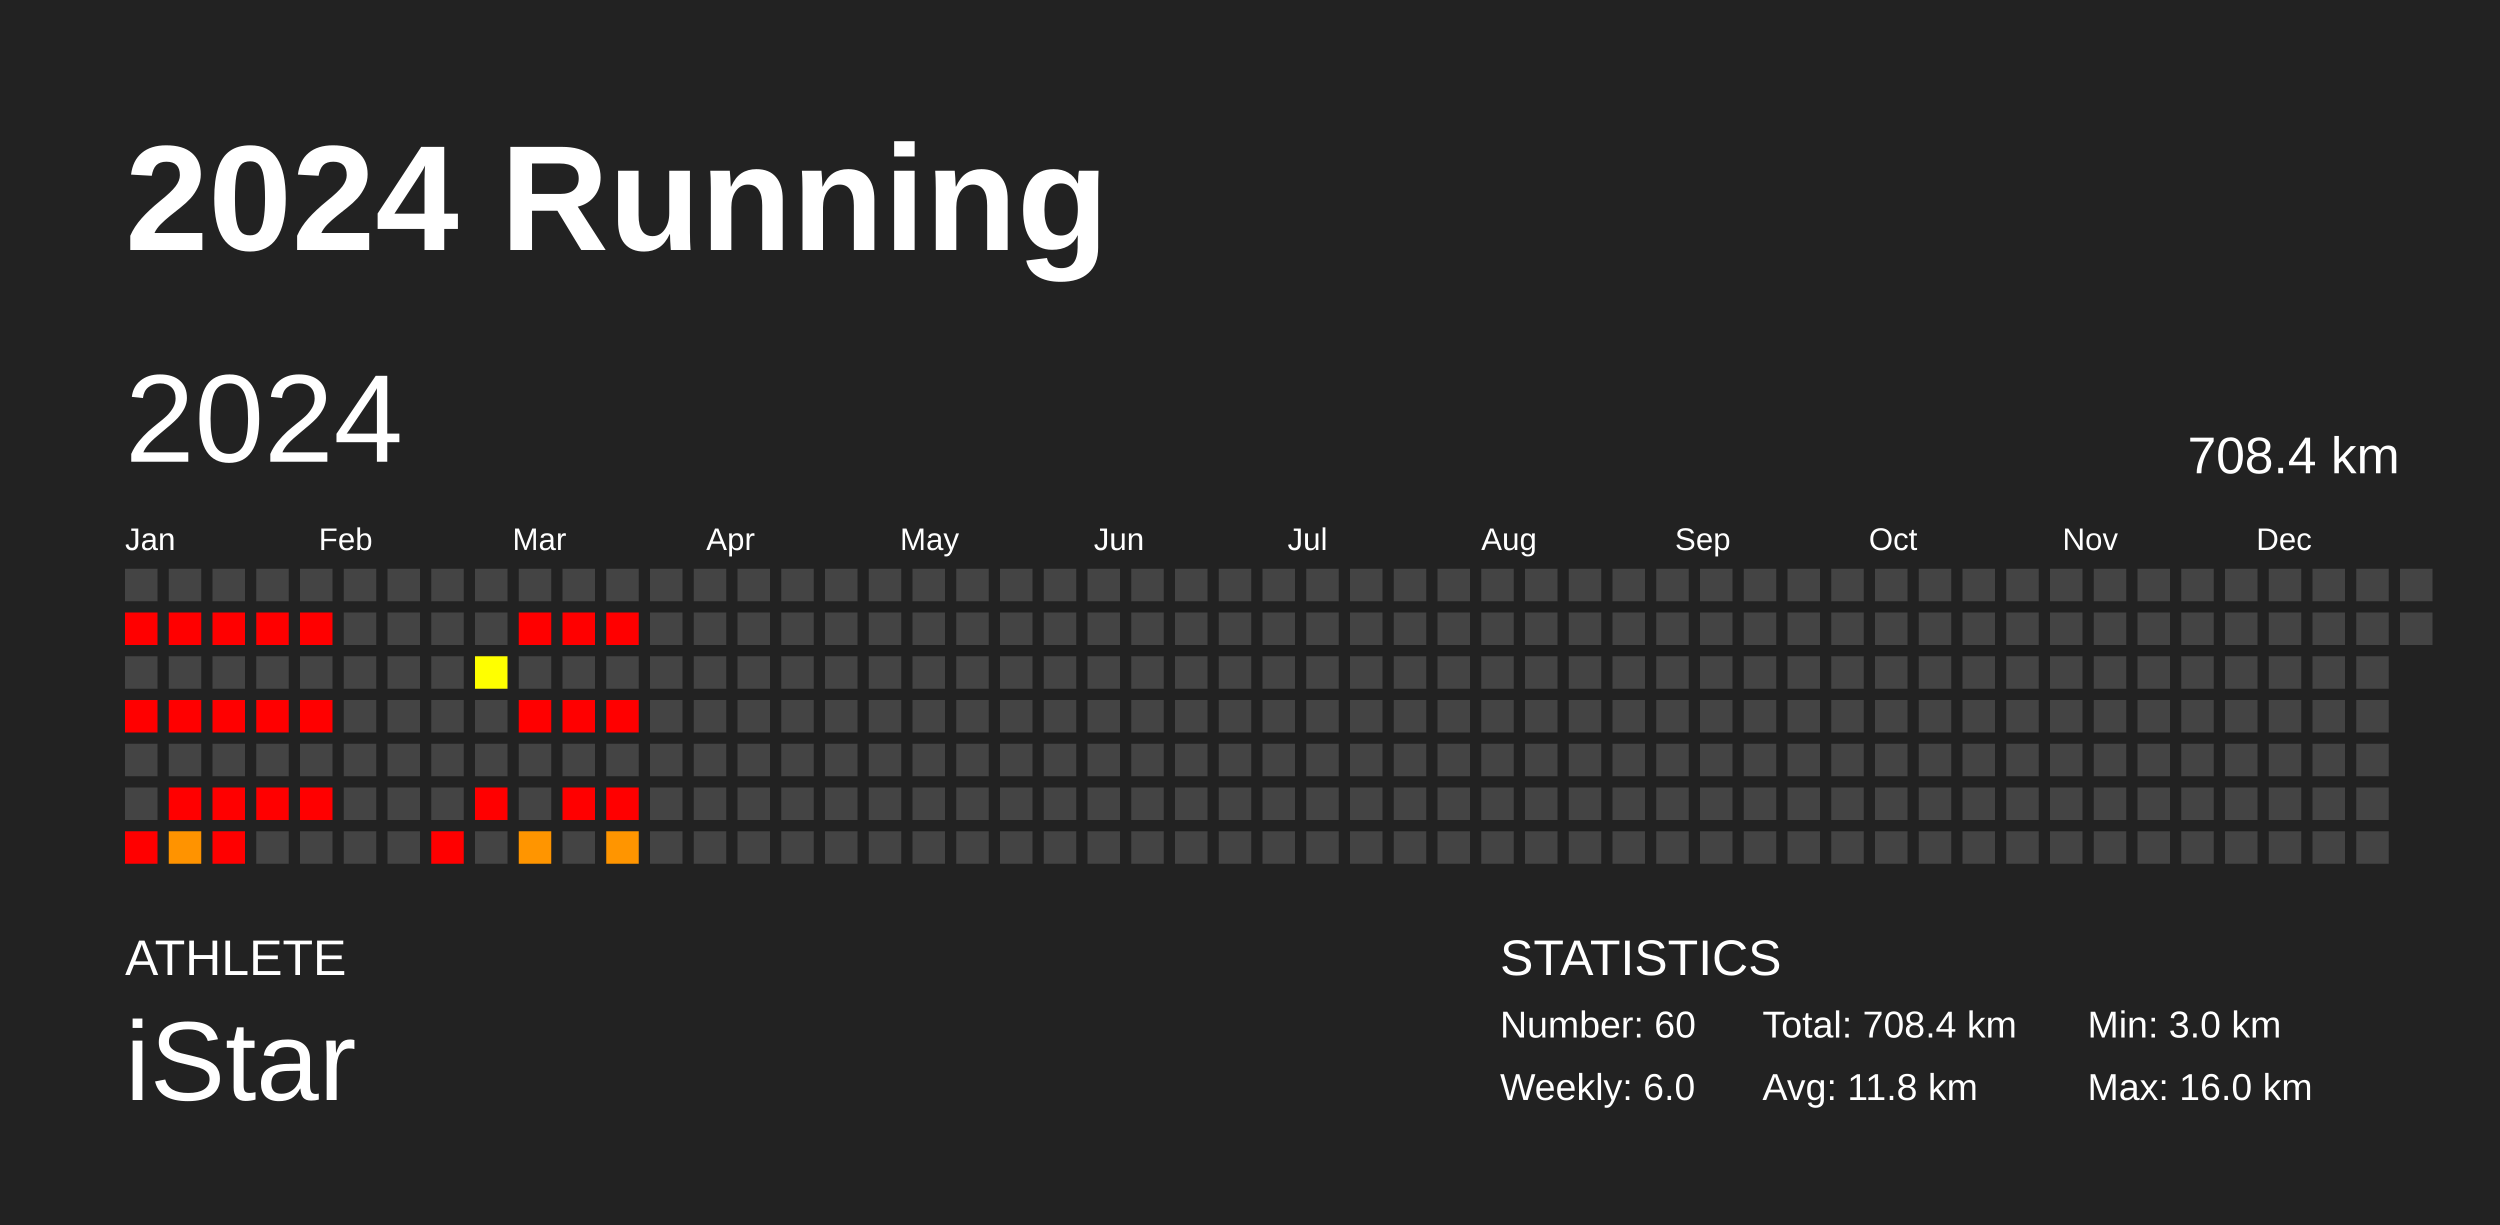
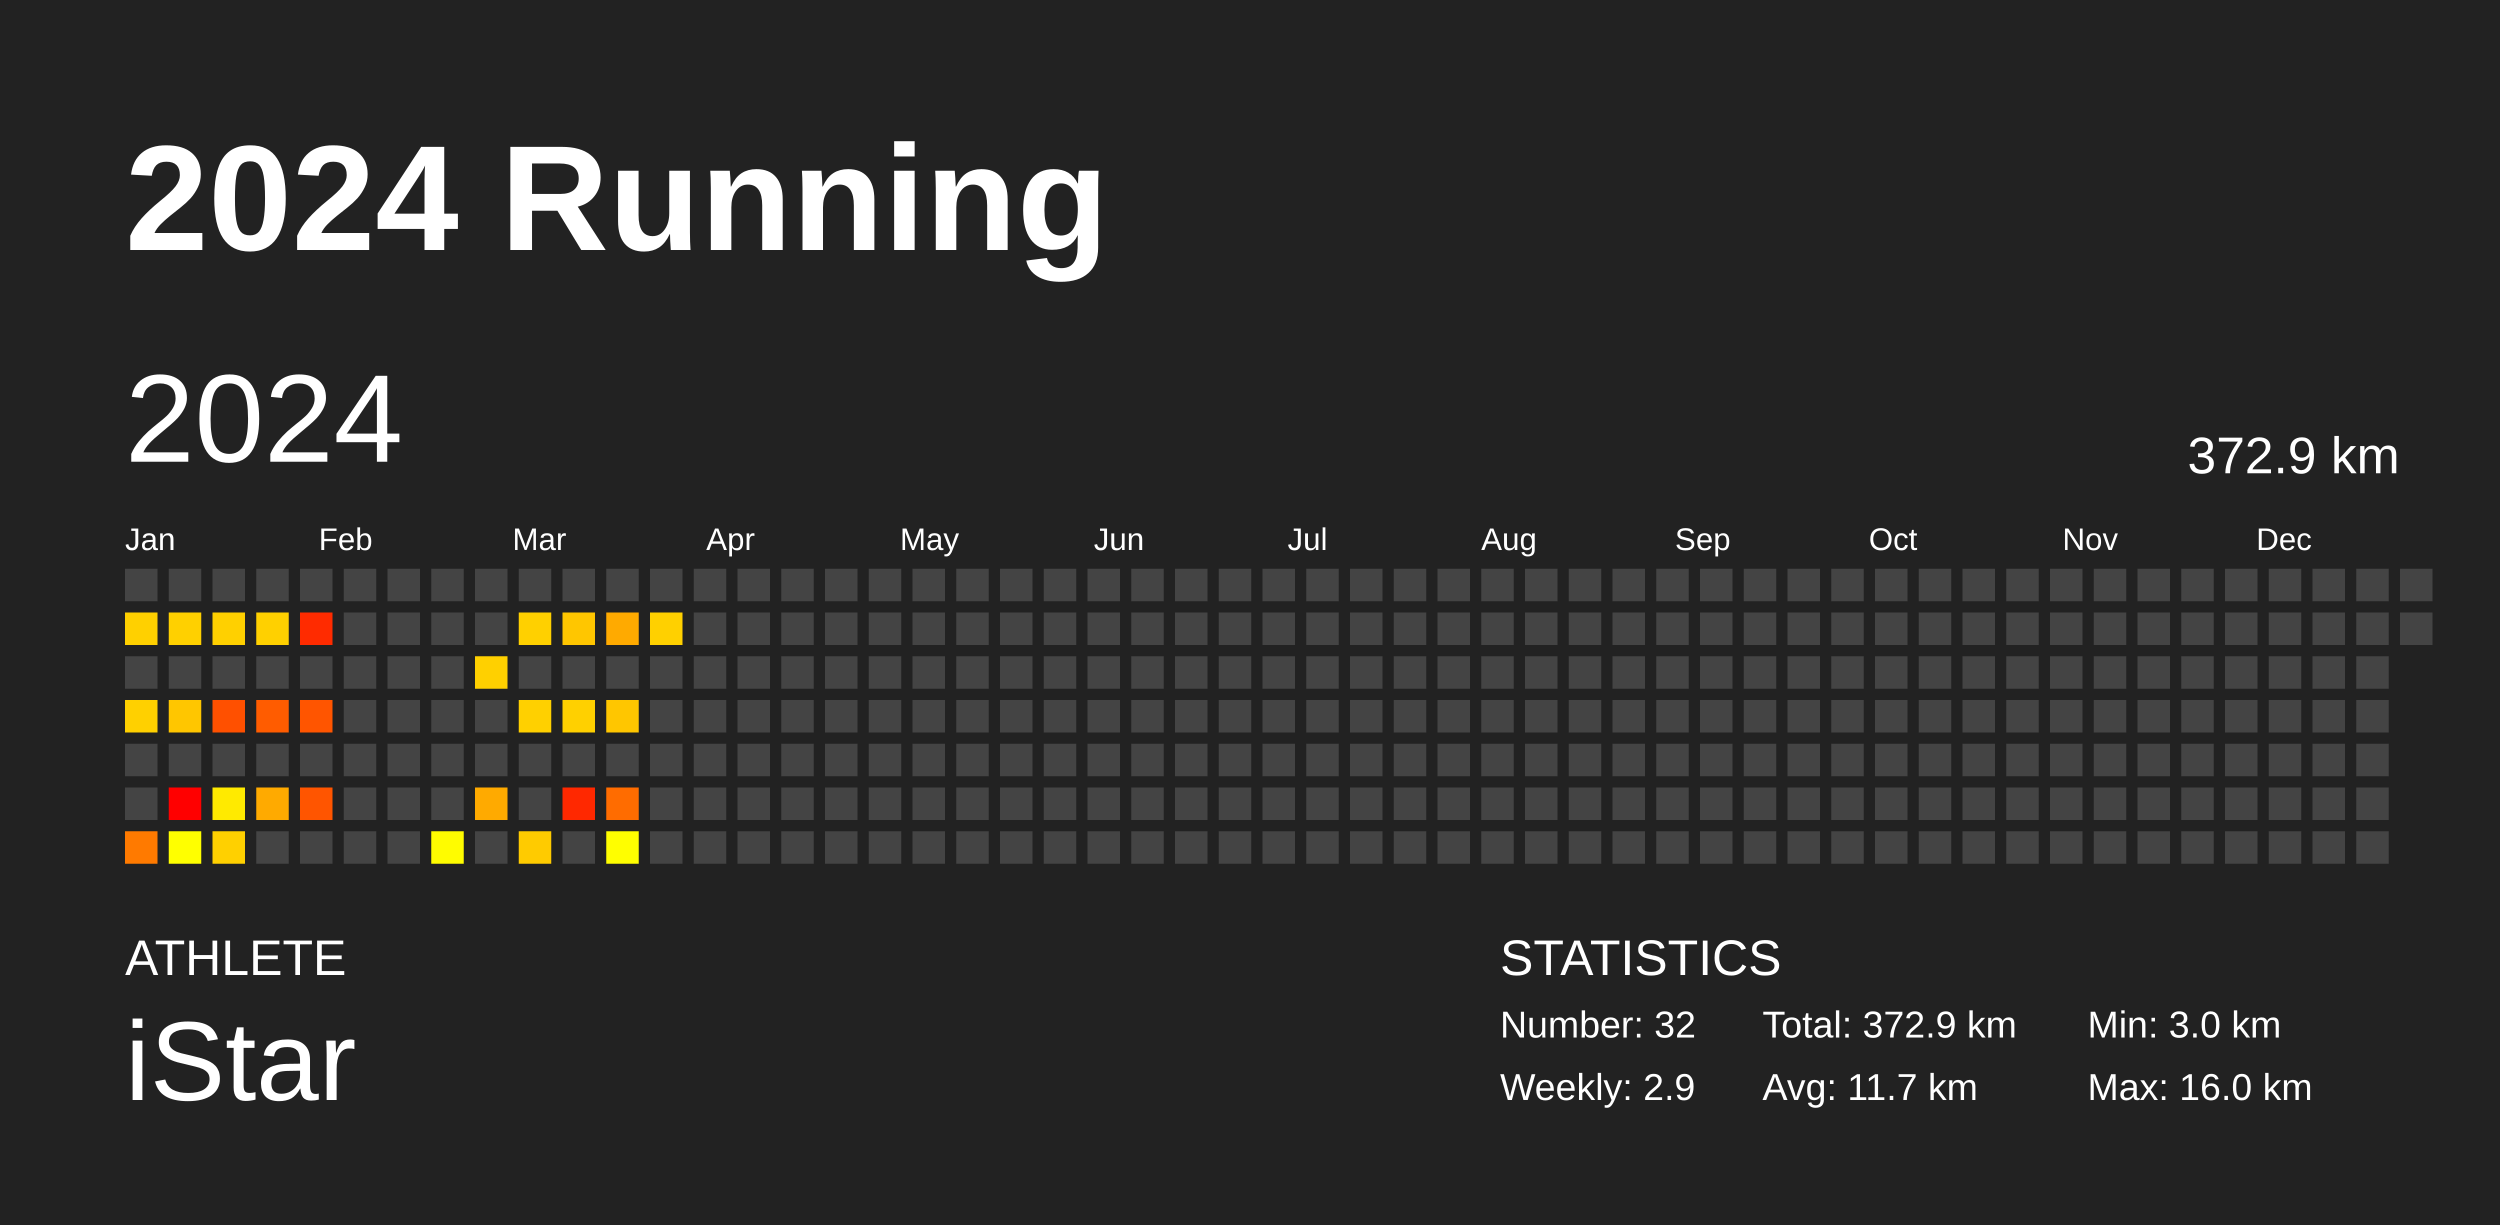
<svg xmlns="http://www.w3.org/2000/svg" baseProfile="full" height="98mm" version="1.1" viewBox="0,0,200,98" width="200mm">
  <defs />
  <rect fill="#222222" height="98" width="200" x="0" y="0" />
  <text fill="#FFFFFF" style="font-size:12px; font-family:Arial; font-weight:bold;" x="10" y="20">2024 Running</text>
  <text fill="#FFFFFF" style="font-size:4px; font-family:Arial" x="10" y="78">ATHLETE</text>
  <text fill="#FFFFFF" style="font-size:9px; font-family:Arial" x="10" y="88">iStar</text>
  <text fill="#FFFFFF" style="font-size:4px; font-family:Arial" x="120" y="78">STATISTICS</text>
-   <text fill="#FFFFFF" style="font-size:3px; font-family:Arial" x="120" y="83">Number: 60</text>
-   <text fill="#FFFFFF" style="font-size:3px; font-family:Arial" x="120" y="88">Weekly: 6.0</text>
-   <text fill="#FFFFFF" style="font-size:3px; font-family:Arial" x="141" y="83">Total: 708.4 km</text>
-   <text fill="#FFFFFF" style="font-size:3px; font-family:Arial" x="141" y="88">Avg: 11.8 km</text>
+   <text fill="#FFFFFF" style="font-size:3px; font-family:Arial" x="120" y="83">Number: 32</text>
+   <text fill="#FFFFFF" style="font-size:3px; font-family:Arial" x="120" y="88">Weekly: 2.9</text>
+   <text fill="#FFFFFF" style="font-size:3px; font-family:Arial" x="141" y="83">Total: 372.9 km</text>
+   <text fill="#FFFFFF" style="font-size:3px; font-family:Arial" x="141" y="88">Avg: 11.7 km</text>
  <text fill="#FFFFFF" style="font-size:3px; font-family:Arial" x="167" y="83">Min: 3.0 km</text>
  <text fill="#FFFFFF" style="font-size:3px; font-family:Arial" x="167" y="88">Max: 16.0 km</text>
  <text dominant-baseline="hanging" fill="#FFFFFF" style="font-size:10.0px; font-family:Arial;" x="10" y="30">2024</text>
-   <text dominant-baseline="hanging" fill="#FFFFFF" style="font-size:4.125px; font-family:Arial;" x="175" y="35">708.4 km</text>
+   <text dominant-baseline="hanging" fill="#FFFFFF" style="font-size:4.125px; font-family:Arial;" x="175" y="35">372.9 km</text>
  <text fill="#FFFFFF" style="font-size:2.5px; font-family:Arial" x="10.0" y="44">Jan</text>
  <text fill="#FFFFFF" style="font-size:2.5px; font-family:Arial" x="25.5" y="44">Feb</text>
  <text fill="#FFFFFF" style="font-size:2.5px; font-family:Arial" x="41.0" y="44">Mar</text>
  <text fill="#FFFFFF" style="font-size:2.5px; font-family:Arial" x="56.5" y="44">Apr</text>
  <text fill="#FFFFFF" style="font-size:2.5px; font-family:Arial" x="72.0" y="44">May</text>
  <text fill="#FFFFFF" style="font-size:2.5px; font-family:Arial" x="87.5" y="44">Jun</text>
  <text fill="#FFFFFF" style="font-size:2.5px; font-family:Arial" x="103.0" y="44">Jul</text>
  <text fill="#FFFFFF" style="font-size:2.5px; font-family:Arial" x="118.5" y="44">Aug</text>
  <text fill="#FFFFFF" style="font-size:2.5px; font-family:Arial" x="134.0" y="44">Sep</text>
  <text fill="#FFFFFF" style="font-size:2.5px; font-family:Arial" x="149.5" y="44">Oct</text>
  <text fill="#FFFFFF" style="font-size:2.5px; font-family:Arial" x="165.0" y="44">Nov</text>
  <text fill="#FFFFFF" style="font-size:2.5px; font-family:Arial" x="180.5" y="44">Dec</text>
  <rect fill="#444444" height="2.6" width="2.6" x="10.0" y="45.5" />
-   <rect fill="red" height="2.6" width="2.6" x="10.0" y="49.0" />
+   <rect fill="#ffd000" height="2.6" width="2.6" x="10.0" y="49.0" />
  <rect fill="#444444" height="2.6" width="2.6" x="10.0" y="52.5" />
-   <rect fill="red" height="2.6" width="2.6" x="10.0" y="56.0" />
+   <rect fill="#ffd000" height="2.6" width="2.6" x="10.0" y="56.0" />
  <rect fill="#444444" height="2.6" width="2.6" x="10.0" y="59.5" />
  <rect fill="#444444" height="2.6" width="2.6" x="10.0" y="63.0" />
-   <rect fill="red" height="2.6" width="2.6" x="10.0" y="66.5" />
+   <rect fill="#ff7a00" height="2.6" width="2.6" x="10.0" y="66.5" />
  <rect fill="#444444" height="2.6" width="2.6" x="13.5" y="45.5" />
-   <rect fill="red" height="2.6" width="2.6" x="13.5" y="49.0" />
+   <rect fill="#ffd000" height="2.6" width="2.6" x="13.5" y="49.0" />
  <rect fill="#444444" height="2.6" width="2.6" x="13.5" y="52.5" />
-   <rect fill="red" height="2.6" width="2.6" x="13.5" y="56.0" />
+   <rect fill="#ffc600" height="2.6" width="2.6" x="13.5" y="56.0" />
  <rect fill="#444444" height="2.6" width="2.6" x="13.5" y="59.5" />
-   <rect fill="red" height="2.6" width="2.6" x="13.5" y="63.0" />
-   <rect fill="#ff9300" height="2.6" width="2.6" x="13.5" y="66.5" />
+   <rect fill="#ff0000" height="2.6" width="2.6" x="13.5" y="63.0" />
+   <rect fill="#ffff00" height="2.6" width="2.6" x="13.5" y="66.5" />
  <rect fill="#444444" height="2.6" width="2.6" x="17.0" y="45.5" />
-   <rect fill="red" height="2.6" width="2.6" x="17.0" y="49.0" />
+   <rect fill="#ffd000" height="2.6" width="2.6" x="17.0" y="49.0" />
  <rect fill="#444444" height="2.6" width="2.6" x="17.0" y="52.5" />
-   <rect fill="red" height="2.6" width="2.6" x="17.0" y="56.0" />
+   <rect fill="#ff5000" height="2.6" width="2.6" x="17.0" y="56.0" />
  <rect fill="#444444" height="2.6" width="2.6" x="17.0" y="59.5" />
-   <rect fill="red" height="2.6" width="2.6" x="17.0" y="63.0" />
-   <rect fill="red" height="2.6" width="2.6" x="17.0" y="66.5" />
+   <rect fill="#ffea00" height="2.6" width="2.6" x="17.0" y="63.0" />
+   <rect fill="#ffd000" height="2.6" width="2.6" x="17.0" y="66.5" />
  <rect fill="#444444" height="2.6" width="2.6" x="20.5" y="45.5" />
-   <rect fill="red" height="2.6" width="2.6" x="20.5" y="49.0" />
+   <rect fill="#ffd000" height="2.6" width="2.6" x="20.5" y="49.0" />
  <rect fill="#444444" height="2.6" width="2.6" x="20.5" y="52.5" />
-   <rect fill="red" height="2.6" width="2.6" x="20.5" y="56.0" />
+   <rect fill="#ff5c00" height="2.6" width="2.6" x="20.5" y="56.0" />
  <rect fill="#444444" height="2.6" width="2.6" x="20.5" y="59.5" />
-   <rect fill="red" height="2.6" width="2.6" x="20.5" y="63.0" />
+   <rect fill="#ffaa00" height="2.6" width="2.6" x="20.5" y="63.0" />
  <rect fill="#444444" height="2.6" width="2.6" x="20.5" y="66.5" />
  <rect fill="#444444" height="2.6" width="2.6" x="24.0" y="45.5" />
-   <rect fill="red" height="2.6" width="2.6" x="24.0" y="49.0" />
+   <rect fill="#ff2b00" height="2.6" width="2.6" x="24.0" y="49.0" />
  <rect fill="#444444" height="2.6" width="2.6" x="24.0" y="52.5" />
-   <rect fill="red" height="2.6" width="2.6" x="24.0" y="56.0" />
+   <rect fill="#ff5500" height="2.6" width="2.6" x="24.0" y="56.0" />
  <rect fill="#444444" height="2.6" width="2.6" x="24.0" y="59.5" />
-   <rect fill="red" height="2.6" width="2.6" x="24.0" y="63.0" />
+   <rect fill="#ff5500" height="2.6" width="2.6" x="24.0" y="63.0" />
  <rect fill="#444444" height="2.6" width="2.6" x="24.0" y="66.5" />
  <rect fill="#444444" height="2.6" width="2.6" x="27.5" y="45.5" />
  <rect fill="#444444" height="2.6" width="2.6" x="27.5" y="49.0" />
  <rect fill="#444444" height="2.6" width="2.6" x="27.5" y="52.5" />
  <rect fill="#444444" height="2.6" width="2.6" x="27.5" y="56.0" />
  <rect fill="#444444" height="2.6" width="2.6" x="27.5" y="59.5" />
  <rect fill="#444444" height="2.6" width="2.6" x="27.5" y="63.0" />
  <rect fill="#444444" height="2.6" width="2.6" x="27.5" y="66.5" />
  <rect fill="#444444" height="2.6" width="2.6" x="31.0" y="45.5" />
  <rect fill="#444444" height="2.6" width="2.6" x="31.0" y="49.0" />
  <rect fill="#444444" height="2.6" width="2.6" x="31.0" y="52.5" />
  <rect fill="#444444" height="2.6" width="2.6" x="31.0" y="56.0" />
  <rect fill="#444444" height="2.6" width="2.6" x="31.0" y="59.5" />
  <rect fill="#444444" height="2.6" width="2.6" x="31.0" y="63.0" />
  <rect fill="#444444" height="2.6" width="2.6" x="31.0" y="66.5" />
  <rect fill="#444444" height="2.6" width="2.6" x="34.5" y="45.5" />
  <rect fill="#444444" height="2.6" width="2.6" x="34.5" y="49.0" />
  <rect fill="#444444" height="2.6" width="2.6" x="34.5" y="52.5" />
  <rect fill="#444444" height="2.6" width="2.6" x="34.5" y="56.0" />
  <rect fill="#444444" height="2.6" width="2.6" x="34.5" y="59.5" />
  <rect fill="#444444" height="2.6" width="2.6" x="34.5" y="63.0" />
-   <rect fill="red" height="2.6" width="2.6" x="34.5" y="66.5" />
+   <rect fill="#fffc00" height="2.6" width="2.6" x="34.5" y="66.5" />
  <rect fill="#444444" height="2.6" width="2.6" x="38.0" y="45.5" />
  <rect fill="#444444" height="2.6" width="2.6" x="38.0" y="49.0" />
-   <rect fill="#ffff00" height="2.6" width="2.6" x="38.0" y="52.5" />
+   <rect fill="#ffd000" height="2.6" width="2.6" x="38.0" y="52.5" />
  <rect fill="#444444" height="2.6" width="2.6" x="38.0" y="56.0" />
  <rect fill="#444444" height="2.6" width="2.6" x="38.0" y="59.5" />
-   <rect fill="red" height="2.6" width="2.6" x="38.0" y="63.0" />
+   <rect fill="#ffaa00" height="2.6" width="2.6" x="38.0" y="63.0" />
  <rect fill="#444444" height="2.6" width="2.6" x="38.0" y="66.5" />
  <rect fill="#444444" height="2.6" width="2.6" x="41.5" y="45.5" />
-   <rect fill="red" height="2.6" width="2.6" x="41.5" y="49.0" />
+   <rect fill="#ffd000" height="2.6" width="2.6" x="41.5" y="49.0" />
  <rect fill="#444444" height="2.6" width="2.6" x="41.5" y="52.5" />
-   <rect fill="red" height="2.6" width="2.6" x="41.5" y="56.0" />
+   <rect fill="#ffd000" height="2.6" width="2.6" x="41.5" y="56.0" />
  <rect fill="#444444" height="2.6" width="2.6" x="41.5" y="59.5" />
  <rect fill="#444444" height="2.6" width="2.6" x="41.5" y="63.0" />
-   <rect fill="#ff9500" height="2.6" width="2.6" x="41.5" y="66.5" />
+   <rect fill="#ffcb00" height="2.6" width="2.6" x="41.5" y="66.5" />
  <rect fill="#444444" height="2.6" width="2.6" x="45.0" y="45.5" />
-   <rect fill="red" height="2.6" width="2.6" x="45.0" y="49.0" />
+   <rect fill="#ffc600" height="2.6" width="2.6" x="45.0" y="49.0" />
  <rect fill="#444444" height="2.6" width="2.6" x="45.0" y="52.5" />
-   <rect fill="red" height="2.6" width="2.6" x="45.0" y="56.0" />
+   <rect fill="#ffd000" height="2.6" width="2.6" x="45.0" y="56.0" />
  <rect fill="#444444" height="2.6" width="2.6" x="45.0" y="59.5" />
-   <rect fill="red" height="2.6" width="2.6" x="45.0" y="63.0" />
+   <rect fill="#ff2800" height="2.6" width="2.6" x="45.0" y="63.0" />
  <rect fill="#444444" height="2.6" width="2.6" x="45.0" y="66.5" />
  <rect fill="#444444" height="2.6" width="2.6" x="48.5" y="45.5" />
-   <rect fill="red" height="2.6" width="2.6" x="48.5" y="49.0" />
+   <rect fill="#ffaa00" height="2.6" width="2.6" x="48.5" y="49.0" />
  <rect fill="#444444" height="2.6" width="2.6" x="48.5" y="52.5" />
-   <rect fill="red" height="2.6" width="2.6" x="48.5" y="56.0" />
+   <rect fill="#ffc600" height="2.6" width="2.6" x="48.5" y="56.0" />
  <rect fill="#444444" height="2.6" width="2.6" x="48.5" y="59.5" />
-   <rect fill="red" height="2.6" width="2.6" x="48.5" y="63.0" />
-   <rect fill="#ff9500" height="2.6" width="2.6" x="48.5" y="66.5" />
+   <rect fill="#ff6c00" height="2.6" width="2.6" x="48.5" y="63.0" />
+   <rect fill="#fffe00" height="2.6" width="2.6" x="48.5" y="66.5" />
  <rect fill="#444444" height="2.6" width="2.6" x="52.0" y="45.5" />
-   <rect fill="#444444" height="2.6" width="2.6" x="52.0" y="49.0" />
+   <rect fill="#ffd000" height="2.6" width="2.6" x="52.0" y="49.0" />
  <rect fill="#444444" height="2.6" width="2.6" x="52.0" y="52.5" />
  <rect fill="#444444" height="2.6" width="2.6" x="52.0" y="56.0" />
  <rect fill="#444444" height="2.6" width="2.6" x="52.0" y="59.5" />
  <rect fill="#444444" height="2.6" width="2.6" x="52.0" y="63.0" />
  <rect fill="#444444" height="2.6" width="2.6" x="52.0" y="66.5" />
  <rect fill="#444444" height="2.6" width="2.6" x="55.5" y="45.5" />
  <rect fill="#444444" height="2.6" width="2.6" x="55.5" y="49.0" />
  <rect fill="#444444" height="2.6" width="2.6" x="55.5" y="52.5" />
  <rect fill="#444444" height="2.6" width="2.6" x="55.5" y="56.0" />
  <rect fill="#444444" height="2.6" width="2.6" x="55.5" y="59.5" />
  <rect fill="#444444" height="2.6" width="2.6" x="55.5" y="63.0" />
  <rect fill="#444444" height="2.6" width="2.6" x="55.5" y="66.5" />
  <rect fill="#444444" height="2.6" width="2.6" x="59.0" y="45.5" />
  <rect fill="#444444" height="2.6" width="2.6" x="59.0" y="49.0" />
  <rect fill="#444444" height="2.6" width="2.6" x="59.0" y="52.5" />
  <rect fill="#444444" height="2.6" width="2.6" x="59.0" y="56.0" />
  <rect fill="#444444" height="2.6" width="2.6" x="59.0" y="59.5" />
  <rect fill="#444444" height="2.6" width="2.6" x="59.0" y="63.0" />
  <rect fill="#444444" height="2.6" width="2.6" x="59.0" y="66.5" />
  <rect fill="#444444" height="2.6" width="2.6" x="62.5" y="45.5" />
  <rect fill="#444444" height="2.6" width="2.6" x="62.5" y="49.0" />
  <rect fill="#444444" height="2.6" width="2.6" x="62.5" y="52.5" />
  <rect fill="#444444" height="2.6" width="2.6" x="62.5" y="56.0" />
  <rect fill="#444444" height="2.6" width="2.6" x="62.5" y="59.5" />
  <rect fill="#444444" height="2.6" width="2.6" x="62.5" y="63.0" />
  <rect fill="#444444" height="2.6" width="2.6" x="62.5" y="66.5" />
  <rect fill="#444444" height="2.6" width="2.6" x="66.0" y="45.5" />
  <rect fill="#444444" height="2.6" width="2.6" x="66.0" y="49.0" />
  <rect fill="#444444" height="2.6" width="2.6" x="66.0" y="52.5" />
  <rect fill="#444444" height="2.6" width="2.6" x="66.0" y="56.0" />
  <rect fill="#444444" height="2.6" width="2.6" x="66.0" y="59.5" />
  <rect fill="#444444" height="2.6" width="2.6" x="66.0" y="63.0" />
  <rect fill="#444444" height="2.6" width="2.6" x="66.0" y="66.5" />
  <rect fill="#444444" height="2.6" width="2.6" x="69.5" y="45.5" />
  <rect fill="#444444" height="2.6" width="2.6" x="69.5" y="49.0" />
  <rect fill="#444444" height="2.6" width="2.6" x="69.5" y="52.5" />
  <rect fill="#444444" height="2.6" width="2.6" x="69.5" y="56.0" />
  <rect fill="#444444" height="2.6" width="2.6" x="69.5" y="59.5" />
  <rect fill="#444444" height="2.6" width="2.6" x="69.5" y="63.0" />
  <rect fill="#444444" height="2.6" width="2.6" x="69.5" y="66.5" />
  <rect fill="#444444" height="2.6" width="2.6" x="73.0" y="45.5" />
  <rect fill="#444444" height="2.6" width="2.6" x="73.0" y="49.0" />
  <rect fill="#444444" height="2.6" width="2.6" x="73.0" y="52.5" />
  <rect fill="#444444" height="2.6" width="2.6" x="73.0" y="56.0" />
  <rect fill="#444444" height="2.6" width="2.6" x="73.0" y="59.5" />
  <rect fill="#444444" height="2.6" width="2.6" x="73.0" y="63.0" />
  <rect fill="#444444" height="2.6" width="2.6" x="73.0" y="66.5" />
  <rect fill="#444444" height="2.6" width="2.6" x="76.5" y="45.5" />
  <rect fill="#444444" height="2.6" width="2.6" x="76.5" y="49.0" />
  <rect fill="#444444" height="2.6" width="2.6" x="76.5" y="52.5" />
  <rect fill="#444444" height="2.6" width="2.6" x="76.5" y="56.0" />
  <rect fill="#444444" height="2.6" width="2.6" x="76.5" y="59.5" />
  <rect fill="#444444" height="2.6" width="2.6" x="76.5" y="63.0" />
  <rect fill="#444444" height="2.6" width="2.6" x="76.5" y="66.5" />
  <rect fill="#444444" height="2.6" width="2.6" x="80.0" y="45.5" />
  <rect fill="#444444" height="2.6" width="2.6" x="80.0" y="49.0" />
  <rect fill="#444444" height="2.6" width="2.6" x="80.0" y="52.5" />
  <rect fill="#444444" height="2.6" width="2.6" x="80.0" y="56.0" />
  <rect fill="#444444" height="2.6" width="2.6" x="80.0" y="59.5" />
  <rect fill="#444444" height="2.6" width="2.6" x="80.0" y="63.0" />
  <rect fill="#444444" height="2.6" width="2.6" x="80.0" y="66.5" />
  <rect fill="#444444" height="2.6" width="2.6" x="83.5" y="45.5" />
  <rect fill="#444444" height="2.6" width="2.6" x="83.5" y="49.0" />
  <rect fill="#444444" height="2.6" width="2.6" x="83.5" y="52.5" />
  <rect fill="#444444" height="2.6" width="2.6" x="83.5" y="56.0" />
  <rect fill="#444444" height="2.6" width="2.6" x="83.5" y="59.5" />
  <rect fill="#444444" height="2.6" width="2.6" x="83.5" y="63.0" />
  <rect fill="#444444" height="2.6" width="2.6" x="83.5" y="66.5" />
  <rect fill="#444444" height="2.6" width="2.6" x="87.0" y="45.5" />
  <rect fill="#444444" height="2.6" width="2.6" x="87.0" y="49.0" />
  <rect fill="#444444" height="2.6" width="2.6" x="87.0" y="52.5" />
  <rect fill="#444444" height="2.6" width="2.6" x="87.0" y="56.0" />
  <rect fill="#444444" height="2.6" width="2.6" x="87.0" y="59.5" />
  <rect fill="#444444" height="2.6" width="2.6" x="87.0" y="63.0" />
  <rect fill="#444444" height="2.6" width="2.6" x="87.0" y="66.5" />
  <rect fill="#444444" height="2.6" width="2.6" x="90.5" y="45.5" />
  <rect fill="#444444" height="2.6" width="2.6" x="90.5" y="49.0" />
  <rect fill="#444444" height="2.6" width="2.6" x="90.5" y="52.5" />
  <rect fill="#444444" height="2.6" width="2.6" x="90.5" y="56.0" />
  <rect fill="#444444" height="2.6" width="2.6" x="90.5" y="59.5" />
  <rect fill="#444444" height="2.6" width="2.6" x="90.5" y="63.0" />
  <rect fill="#444444" height="2.6" width="2.6" x="90.5" y="66.5" />
  <rect fill="#444444" height="2.6" width="2.6" x="94.0" y="45.5" />
  <rect fill="#444444" height="2.6" width="2.6" x="94.0" y="49.0" />
  <rect fill="#444444" height="2.6" width="2.6" x="94.0" y="52.5" />
  <rect fill="#444444" height="2.6" width="2.6" x="94.0" y="56.0" />
  <rect fill="#444444" height="2.6" width="2.6" x="94.0" y="59.5" />
  <rect fill="#444444" height="2.6" width="2.6" x="94.0" y="63.0" />
  <rect fill="#444444" height="2.6" width="2.6" x="94.0" y="66.5" />
  <rect fill="#444444" height="2.6" width="2.6" x="97.5" y="45.5" />
  <rect fill="#444444" height="2.6" width="2.6" x="97.5" y="49.0" />
  <rect fill="#444444" height="2.6" width="2.6" x="97.5" y="52.5" />
  <rect fill="#444444" height="2.6" width="2.6" x="97.5" y="56.0" />
  <rect fill="#444444" height="2.6" width="2.6" x="97.5" y="59.5" />
  <rect fill="#444444" height="2.6" width="2.6" x="97.5" y="63.0" />
  <rect fill="#444444" height="2.6" width="2.6" x="97.5" y="66.5" />
  <rect fill="#444444" height="2.6" width="2.6" x="101.0" y="45.5" />
  <rect fill="#444444" height="2.6" width="2.6" x="101.0" y="49.0" />
  <rect fill="#444444" height="2.6" width="2.6" x="101.0" y="52.5" />
  <rect fill="#444444" height="2.6" width="2.6" x="101.0" y="56.0" />
  <rect fill="#444444" height="2.6" width="2.6" x="101.0" y="59.5" />
  <rect fill="#444444" height="2.6" width="2.6" x="101.0" y="63.0" />
  <rect fill="#444444" height="2.6" width="2.6" x="101.0" y="66.5" />
  <rect fill="#444444" height="2.6" width="2.6" x="104.5" y="45.5" />
  <rect fill="#444444" height="2.6" width="2.6" x="104.5" y="49.0" />
  <rect fill="#444444" height="2.6" width="2.6" x="104.5" y="52.5" />
  <rect fill="#444444" height="2.6" width="2.6" x="104.5" y="56.0" />
  <rect fill="#444444" height="2.6" width="2.6" x="104.5" y="59.5" />
  <rect fill="#444444" height="2.6" width="2.6" x="104.5" y="63.0" />
  <rect fill="#444444" height="2.6" width="2.6" x="104.5" y="66.5" />
  <rect fill="#444444" height="2.6" width="2.6" x="108.0" y="45.5" />
  <rect fill="#444444" height="2.6" width="2.6" x="108.0" y="49.0" />
  <rect fill="#444444" height="2.6" width="2.6" x="108.0" y="52.5" />
  <rect fill="#444444" height="2.6" width="2.6" x="108.0" y="56.0" />
  <rect fill="#444444" height="2.6" width="2.6" x="108.0" y="59.5" />
  <rect fill="#444444" height="2.6" width="2.6" x="108.0" y="63.0" />
  <rect fill="#444444" height="2.6" width="2.6" x="108.0" y="66.5" />
  <rect fill="#444444" height="2.6" width="2.6" x="111.5" y="45.5" />
  <rect fill="#444444" height="2.6" width="2.6" x="111.5" y="49.0" />
  <rect fill="#444444" height="2.6" width="2.6" x="111.5" y="52.5" />
  <rect fill="#444444" height="2.6" width="2.6" x="111.5" y="56.0" />
  <rect fill="#444444" height="2.6" width="2.6" x="111.5" y="59.5" />
  <rect fill="#444444" height="2.6" width="2.6" x="111.5" y="63.0" />
  <rect fill="#444444" height="2.6" width="2.6" x="111.5" y="66.5" />
  <rect fill="#444444" height="2.6" width="2.6" x="115.0" y="45.5" />
  <rect fill="#444444" height="2.6" width="2.6" x="115.0" y="49.0" />
  <rect fill="#444444" height="2.6" width="2.6" x="115.0" y="52.5" />
  <rect fill="#444444" height="2.6" width="2.6" x="115.0" y="56.0" />
  <rect fill="#444444" height="2.6" width="2.6" x="115.0" y="59.5" />
  <rect fill="#444444" height="2.6" width="2.6" x="115.0" y="63.0" />
  <rect fill="#444444" height="2.6" width="2.6" x="115.0" y="66.5" />
  <rect fill="#444444" height="2.6" width="2.6" x="118.5" y="45.5" />
  <rect fill="#444444" height="2.6" width="2.6" x="118.5" y="49.0" />
  <rect fill="#444444" height="2.6" width="2.6" x="118.5" y="52.5" />
  <rect fill="#444444" height="2.6" width="2.6" x="118.5" y="56.0" />
  <rect fill="#444444" height="2.6" width="2.6" x="118.5" y="59.5" />
  <rect fill="#444444" height="2.6" width="2.6" x="118.5" y="63.0" />
  <rect fill="#444444" height="2.6" width="2.6" x="118.5" y="66.5" />
  <rect fill="#444444" height="2.6" width="2.6" x="122.0" y="45.5" />
  <rect fill="#444444" height="2.6" width="2.6" x="122.0" y="49.0" />
  <rect fill="#444444" height="2.6" width="2.6" x="122.0" y="52.5" />
  <rect fill="#444444" height="2.6" width="2.6" x="122.0" y="56.0" />
  <rect fill="#444444" height="2.6" width="2.6" x="122.0" y="59.5" />
  <rect fill="#444444" height="2.6" width="2.6" x="122.0" y="63.0" />
  <rect fill="#444444" height="2.6" width="2.6" x="122.0" y="66.5" />
  <rect fill="#444444" height="2.6" width="2.6" x="125.5" y="45.5" />
  <rect fill="#444444" height="2.6" width="2.6" x="125.5" y="49.0" />
  <rect fill="#444444" height="2.6" width="2.6" x="125.5" y="52.5" />
  <rect fill="#444444" height="2.6" width="2.6" x="125.5" y="56.0" />
  <rect fill="#444444" height="2.6" width="2.6" x="125.5" y="59.5" />
  <rect fill="#444444" height="2.6" width="2.6" x="125.5" y="63.0" />
  <rect fill="#444444" height="2.6" width="2.6" x="125.5" y="66.5" />
  <rect fill="#444444" height="2.6" width="2.6" x="129.0" y="45.5" />
  <rect fill="#444444" height="2.6" width="2.6" x="129.0" y="49.0" />
  <rect fill="#444444" height="2.6" width="2.6" x="129.0" y="52.5" />
  <rect fill="#444444" height="2.6" width="2.6" x="129.0" y="56.0" />
  <rect fill="#444444" height="2.6" width="2.6" x="129.0" y="59.5" />
  <rect fill="#444444" height="2.6" width="2.6" x="129.0" y="63.0" />
  <rect fill="#444444" height="2.6" width="2.6" x="129.0" y="66.5" />
  <rect fill="#444444" height="2.6" width="2.6" x="132.5" y="45.5" />
  <rect fill="#444444" height="2.6" width="2.6" x="132.5" y="49.0" />
  <rect fill="#444444" height="2.6" width="2.6" x="132.5" y="52.5" />
  <rect fill="#444444" height="2.6" width="2.6" x="132.5" y="56.0" />
  <rect fill="#444444" height="2.6" width="2.6" x="132.5" y="59.5" />
  <rect fill="#444444" height="2.6" width="2.6" x="132.5" y="63.0" />
  <rect fill="#444444" height="2.6" width="2.6" x="132.5" y="66.5" />
  <rect fill="#444444" height="2.6" width="2.6" x="136.0" y="45.5" />
  <rect fill="#444444" height="2.6" width="2.6" x="136.0" y="49.0" />
  <rect fill="#444444" height="2.6" width="2.6" x="136.0" y="52.5" />
  <rect fill="#444444" height="2.6" width="2.6" x="136.0" y="56.0" />
  <rect fill="#444444" height="2.6" width="2.6" x="136.0" y="59.5" />
  <rect fill="#444444" height="2.6" width="2.6" x="136.0" y="63.0" />
  <rect fill="#444444" height="2.6" width="2.6" x="136.0" y="66.5" />
  <rect fill="#444444" height="2.6" width="2.6" x="139.5" y="45.5" />
  <rect fill="#444444" height="2.6" width="2.6" x="139.5" y="49.0" />
  <rect fill="#444444" height="2.6" width="2.6" x="139.5" y="52.5" />
  <rect fill="#444444" height="2.6" width="2.6" x="139.5" y="56.0" />
  <rect fill="#444444" height="2.6" width="2.6" x="139.5" y="59.5" />
  <rect fill="#444444" height="2.6" width="2.6" x="139.5" y="63.0" />
  <rect fill="#444444" height="2.6" width="2.6" x="139.5" y="66.5" />
  <rect fill="#444444" height="2.6" width="2.6" x="143.0" y="45.5" />
  <rect fill="#444444" height="2.6" width="2.6" x="143.0" y="49.0" />
  <rect fill="#444444" height="2.6" width="2.6" x="143.0" y="52.5" />
  <rect fill="#444444" height="2.6" width="2.6" x="143.0" y="56.0" />
  <rect fill="#444444" height="2.6" width="2.6" x="143.0" y="59.5" />
  <rect fill="#444444" height="2.6" width="2.6" x="143.0" y="63.0" />
  <rect fill="#444444" height="2.6" width="2.6" x="143.0" y="66.5" />
  <rect fill="#444444" height="2.6" width="2.6" x="146.5" y="45.5" />
  <rect fill="#444444" height="2.6" width="2.6" x="146.5" y="49.0" />
  <rect fill="#444444" height="2.6" width="2.6" x="146.5" y="52.5" />
  <rect fill="#444444" height="2.6" width="2.6" x="146.5" y="56.0" />
  <rect fill="#444444" height="2.6" width="2.6" x="146.5" y="59.5" />
  <rect fill="#444444" height="2.6" width="2.6" x="146.5" y="63.0" />
  <rect fill="#444444" height="2.6" width="2.6" x="146.5" y="66.5" />
  <rect fill="#444444" height="2.6" width="2.6" x="150.0" y="45.5" />
  <rect fill="#444444" height="2.6" width="2.6" x="150.0" y="49.0" />
  <rect fill="#444444" height="2.6" width="2.6" x="150.0" y="52.5" />
  <rect fill="#444444" height="2.6" width="2.6" x="150.0" y="56.0" />
  <rect fill="#444444" height="2.6" width="2.6" x="150.0" y="59.5" />
  <rect fill="#444444" height="2.6" width="2.6" x="150.0" y="63.0" />
  <rect fill="#444444" height="2.6" width="2.6" x="150.0" y="66.5" />
  <rect fill="#444444" height="2.6" width="2.6" x="153.5" y="45.5" />
  <rect fill="#444444" height="2.6" width="2.6" x="153.5" y="49.0" />
  <rect fill="#444444" height="2.6" width="2.6" x="153.5" y="52.5" />
  <rect fill="#444444" height="2.6" width="2.6" x="153.5" y="56.0" />
  <rect fill="#444444" height="2.6" width="2.6" x="153.5" y="59.5" />
  <rect fill="#444444" height="2.6" width="2.6" x="153.5" y="63.0" />
  <rect fill="#444444" height="2.6" width="2.6" x="153.5" y="66.5" />
  <rect fill="#444444" height="2.6" width="2.6" x="157.0" y="45.5" />
  <rect fill="#444444" height="2.6" width="2.6" x="157.0" y="49.0" />
  <rect fill="#444444" height="2.6" width="2.6" x="157.0" y="52.5" />
  <rect fill="#444444" height="2.6" width="2.6" x="157.0" y="56.0" />
  <rect fill="#444444" height="2.6" width="2.6" x="157.0" y="59.5" />
  <rect fill="#444444" height="2.6" width="2.6" x="157.0" y="63.0" />
  <rect fill="#444444" height="2.6" width="2.6" x="157.0" y="66.5" />
  <rect fill="#444444" height="2.6" width="2.6" x="160.5" y="45.5" />
  <rect fill="#444444" height="2.6" width="2.6" x="160.5" y="49.0" />
  <rect fill="#444444" height="2.6" width="2.6" x="160.5" y="52.5" />
  <rect fill="#444444" height="2.6" width="2.6" x="160.5" y="56.0" />
  <rect fill="#444444" height="2.6" width="2.6" x="160.5" y="59.5" />
  <rect fill="#444444" height="2.6" width="2.6" x="160.5" y="63.0" />
  <rect fill="#444444" height="2.6" width="2.6" x="160.5" y="66.5" />
  <rect fill="#444444" height="2.6" width="2.6" x="164.0" y="45.5" />
  <rect fill="#444444" height="2.6" width="2.6" x="164.0" y="49.0" />
  <rect fill="#444444" height="2.6" width="2.6" x="164.0" y="52.5" />
  <rect fill="#444444" height="2.6" width="2.6" x="164.0" y="56.0" />
  <rect fill="#444444" height="2.6" width="2.6" x="164.0" y="59.5" />
  <rect fill="#444444" height="2.6" width="2.6" x="164.0" y="63.0" />
  <rect fill="#444444" height="2.6" width="2.6" x="164.0" y="66.5" />
  <rect fill="#444444" height="2.6" width="2.6" x="167.5" y="45.5" />
  <rect fill="#444444" height="2.6" width="2.6" x="167.5" y="49.0" />
  <rect fill="#444444" height="2.6" width="2.6" x="167.5" y="52.5" />
  <rect fill="#444444" height="2.6" width="2.6" x="167.5" y="56.0" />
  <rect fill="#444444" height="2.6" width="2.6" x="167.5" y="59.5" />
  <rect fill="#444444" height="2.6" width="2.6" x="167.5" y="63.0" />
  <rect fill="#444444" height="2.6" width="2.6" x="167.5" y="66.5" />
  <rect fill="#444444" height="2.6" width="2.6" x="171.0" y="45.5" />
  <rect fill="#444444" height="2.6" width="2.6" x="171.0" y="49.0" />
  <rect fill="#444444" height="2.6" width="2.6" x="171.0" y="52.5" />
  <rect fill="#444444" height="2.6" width="2.6" x="171.0" y="56.0" />
  <rect fill="#444444" height="2.6" width="2.6" x="171.0" y="59.5" />
  <rect fill="#444444" height="2.6" width="2.6" x="171.0" y="63.0" />
  <rect fill="#444444" height="2.6" width="2.6" x="171.0" y="66.5" />
  <rect fill="#444444" height="2.6" width="2.6" x="174.5" y="45.5" />
  <rect fill="#444444" height="2.6" width="2.6" x="174.5" y="49.0" />
  <rect fill="#444444" height="2.6" width="2.6" x="174.5" y="52.5" />
  <rect fill="#444444" height="2.6" width="2.6" x="174.5" y="56.0" />
  <rect fill="#444444" height="2.6" width="2.6" x="174.5" y="59.5" />
  <rect fill="#444444" height="2.6" width="2.6" x="174.5" y="63.0" />
  <rect fill="#444444" height="2.6" width="2.6" x="174.5" y="66.5" />
  <rect fill="#444444" height="2.6" width="2.6" x="178.0" y="45.5" />
  <rect fill="#444444" height="2.6" width="2.6" x="178.0" y="49.0" />
  <rect fill="#444444" height="2.6" width="2.6" x="178.0" y="52.5" />
  <rect fill="#444444" height="2.6" width="2.6" x="178.0" y="56.0" />
  <rect fill="#444444" height="2.6" width="2.6" x="178.0" y="59.5" />
  <rect fill="#444444" height="2.6" width="2.6" x="178.0" y="63.0" />
  <rect fill="#444444" height="2.6" width="2.6" x="178.0" y="66.5" />
  <rect fill="#444444" height="2.6" width="2.6" x="181.5" y="45.5" />
  <rect fill="#444444" height="2.6" width="2.6" x="181.5" y="49.0" />
  <rect fill="#444444" height="2.6" width="2.6" x="181.5" y="52.5" />
  <rect fill="#444444" height="2.6" width="2.6" x="181.5" y="56.0" />
  <rect fill="#444444" height="2.6" width="2.6" x="181.5" y="59.5" />
  <rect fill="#444444" height="2.6" width="2.6" x="181.5" y="63.0" />
  <rect fill="#444444" height="2.6" width="2.6" x="181.5" y="66.5" />
  <rect fill="#444444" height="2.6" width="2.6" x="185.0" y="45.5" />
  <rect fill="#444444" height="2.6" width="2.6" x="185.0" y="49.0" />
  <rect fill="#444444" height="2.6" width="2.6" x="185.0" y="52.5" />
  <rect fill="#444444" height="2.6" width="2.6" x="185.0" y="56.0" />
  <rect fill="#444444" height="2.6" width="2.6" x="185.0" y="59.5" />
  <rect fill="#444444" height="2.6" width="2.6" x="185.0" y="63.0" />
  <rect fill="#444444" height="2.6" width="2.6" x="185.0" y="66.5" />
  <rect fill="#444444" height="2.6" width="2.6" x="188.5" y="45.5" />
  <rect fill="#444444" height="2.6" width="2.6" x="188.5" y="49.0" />
  <rect fill="#444444" height="2.6" width="2.6" x="188.5" y="52.5" />
  <rect fill="#444444" height="2.6" width="2.6" x="188.5" y="56.0" />
  <rect fill="#444444" height="2.6" width="2.6" x="188.5" y="59.5" />
  <rect fill="#444444" height="2.6" width="2.6" x="188.5" y="63.0" />
  <rect fill="#444444" height="2.6" width="2.6" x="188.5" y="66.5" />
  <rect fill="#444444" height="2.6" width="2.6" x="192.0" y="45.5" />
  <rect fill="#444444" height="2.6" width="2.6" x="192.0" y="49.0" />
</svg>
